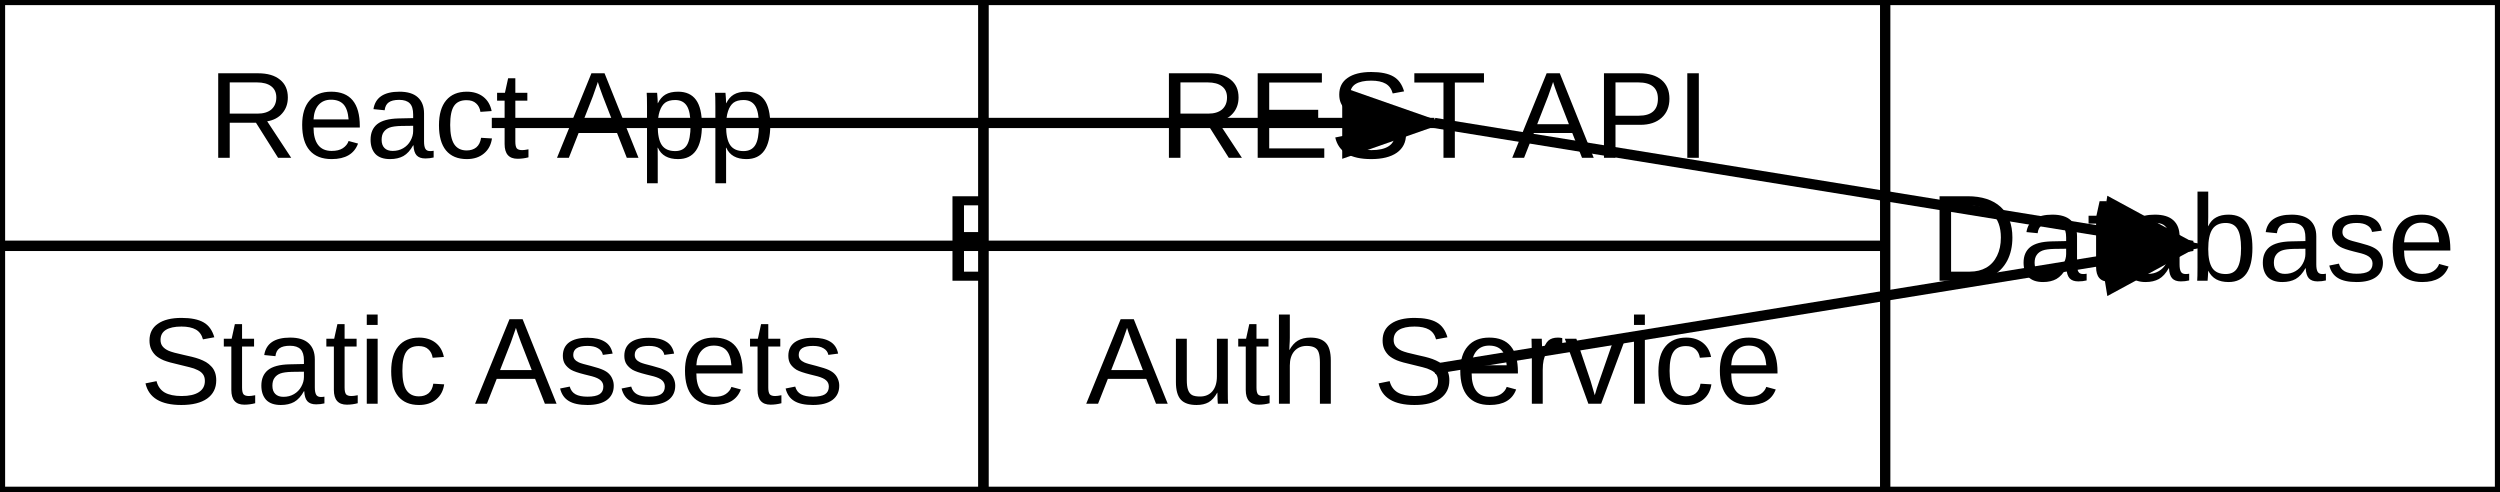
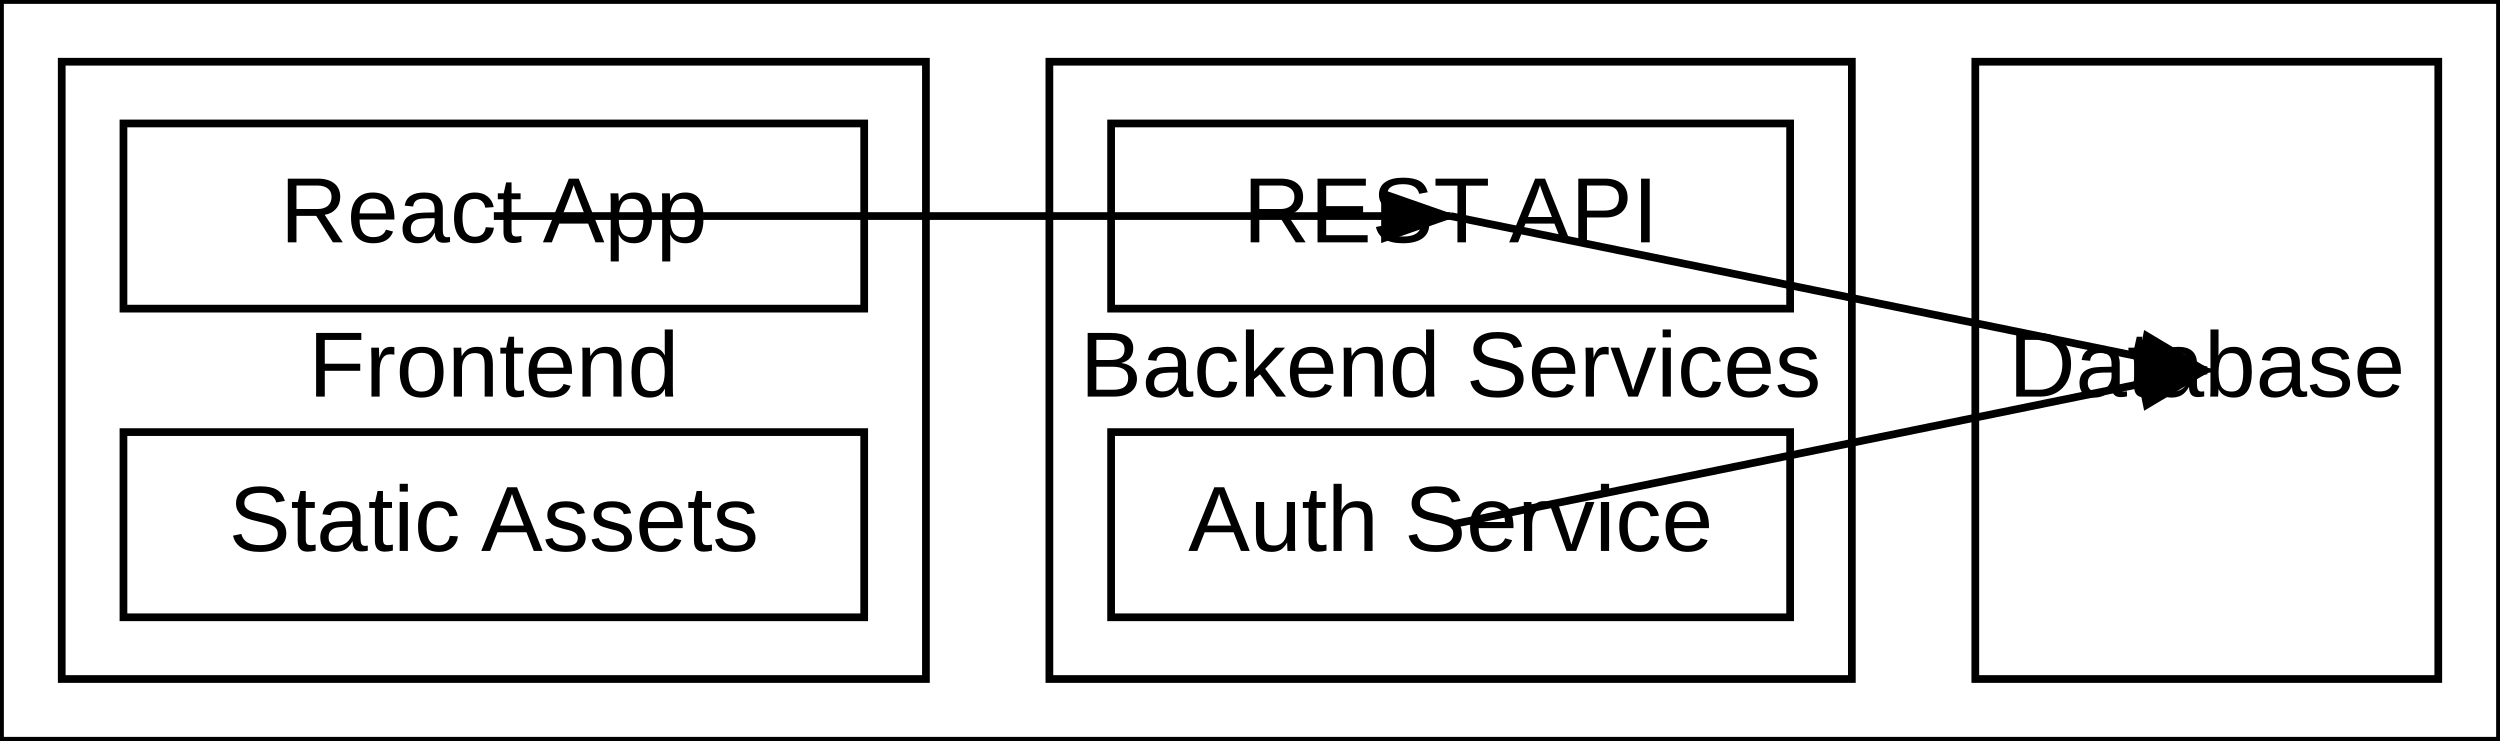
- <svg xmlns="http://www.w3.org/2000/svg" width="244" height="48">
+ <svg xmlns="http://www.w3.org/2000/svg" width="324" height="96">
  <defs>
    <marker id="arrowhead" markerWidth="10" markerHeight="7" refX="9" refY="3.5" orient="auto" markerUnits="strokeWidth">
      <polygon points="0 0, 10 3.5, 0 7" fill="black" />
    </marker>
  </defs>
-   <rect x="0" y="0" width="244" height="48" fill="white" stroke="black" stroke-width="1" />
-   <rect x="0" y="0" width="96" height="48" fill="white" stroke="black" stroke-width="1" />
-   <text x="48" y="24" text-anchor="middle" dominant-baseline="middle" font-family="Arial" font-size="12">Frontend</text>
-   <rect x="0" y="0" width="96" height="24" fill="white" stroke="black" stroke-width="1" />
-   <text x="48" y="12" text-anchor="middle" dominant-baseline="middle" font-family="Arial" font-size="12">React App</text>
-   <rect x="0" y="24" width="96" height="24" fill="white" stroke="black" stroke-width="1" />
-   <text x="48" y="36" text-anchor="middle" dominant-baseline="middle" font-family="Arial" font-size="12">Static Assets</text>
-   <rect x="96" y="0" width="88" height="48" fill="white" stroke="black" stroke-width="1" />
-   <text x="140" y="24" text-anchor="middle" dominant-baseline="middle" font-family="Arial" font-size="12">Backend Services</text>
-   <rect x="96" y="0" width="88" height="24" fill="white" stroke="black" stroke-width="1" />
-   <text x="140" y="12" text-anchor="middle" dominant-baseline="middle" font-family="Arial" font-size="12">REST API</text>
-   <rect x="96" y="24" width="88" height="24" fill="white" stroke="black" stroke-width="1" />
-   <text x="140" y="36" text-anchor="middle" dominant-baseline="middle" font-family="Arial" font-size="12">Auth Service</text>
-   <rect x="184" y="0" width="60" height="48" fill="white" stroke="black" stroke-width="1" />
-   <text x="214" y="24" text-anchor="middle" dominant-baseline="middle" font-family="Arial" font-size="12">Database</text>
-   <line x1="48" y1="12" x2="140" y2="12" stroke="black" stroke-width="1" marker-end="url(#arrowhead)" />
-   <line x1="140" y1="12" x2="214" y2="24" stroke="black" stroke-width="1" marker-end="url(#arrowhead)" />
-   <line x1="140" y1="36" x2="214" y2="24" stroke="black" stroke-width="1" marker-end="url(#arrowhead)" />
+   <rect x="0" y="0" width="324" height="96" fill="white" stroke="black" stroke-width="1" />
+   <rect x="8" y="8" width="112" height="80" fill="white" stroke="black" stroke-width="1" />
+   <text x="64" y="48" text-anchor="middle" dominant-baseline="middle" font-family="Arial" font-size="12">Frontend</text>
+   <rect x="16" y="16" width="96" height="24" fill="white" stroke="black" stroke-width="1" />
+   <text x="64" y="28" text-anchor="middle" dominant-baseline="middle" font-family="Arial" font-size="12">React App</text>
+   <rect x="16" y="56" width="96" height="24" fill="white" stroke="black" stroke-width="1" />
+   <text x="64" y="68" text-anchor="middle" dominant-baseline="middle" font-family="Arial" font-size="12">Static Assets</text>
+   <rect x="136" y="8" width="104" height="80" fill="white" stroke="black" stroke-width="1" />
+   <text x="188" y="48" text-anchor="middle" dominant-baseline="middle" font-family="Arial" font-size="12">Backend Services</text>
+   <rect x="144" y="16" width="88" height="24" fill="white" stroke="black" stroke-width="1" />
+   <text x="188" y="28" text-anchor="middle" dominant-baseline="middle" font-family="Arial" font-size="12">REST API</text>
+   <rect x="144" y="56" width="88" height="24" fill="white" stroke="black" stroke-width="1" />
+   <text x="188" y="68" text-anchor="middle" dominant-baseline="middle" font-family="Arial" font-size="12">Auth Service</text>
+   <rect x="256" y="8" width="60" height="80" fill="white" stroke="black" stroke-width="1" />
+   <text x="286" y="48" text-anchor="middle" dominant-baseline="middle" font-family="Arial" font-size="12">Database</text>
+   <line x1="64" y1="28" x2="188" y2="28" stroke="black" stroke-width="1" marker-end="url(#arrowhead)" />
+   <line x1="188" y1="28" x2="286" y2="48" stroke="black" stroke-width="1" marker-end="url(#arrowhead)" />
+   <line x1="188" y1="68" x2="286" y2="48" stroke="black" stroke-width="1" marker-end="url(#arrowhead)" />
</svg>
